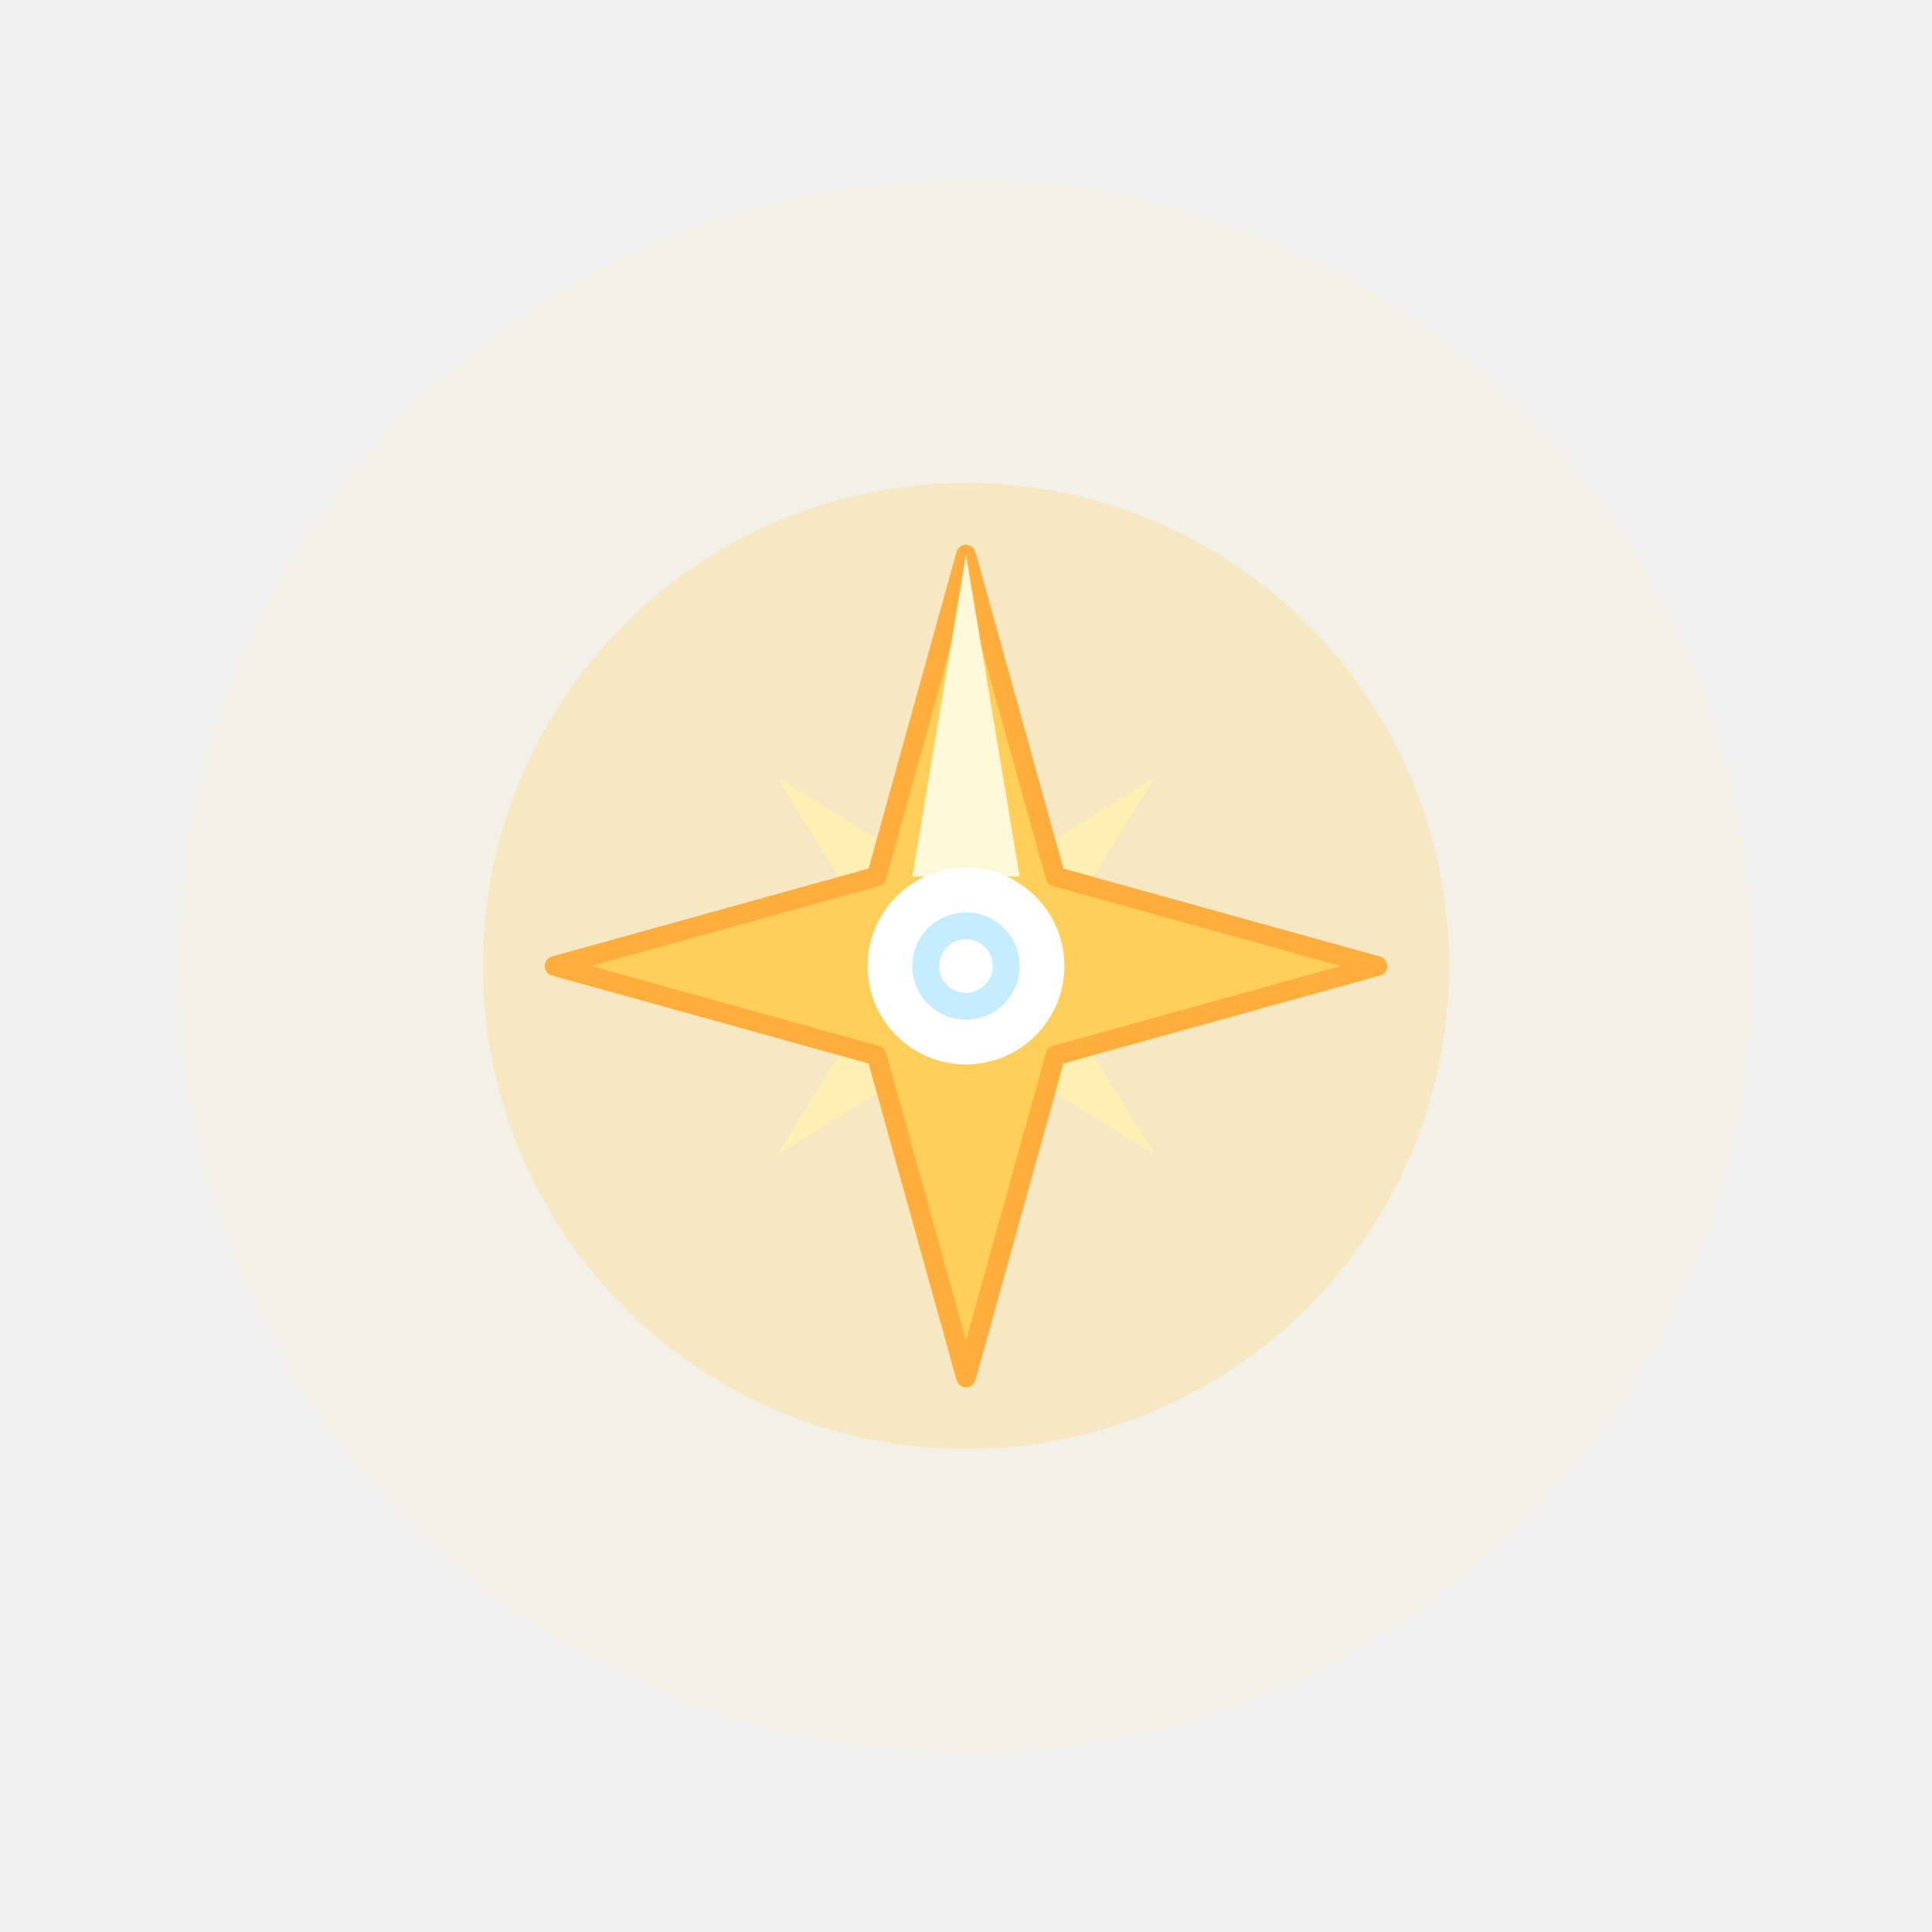
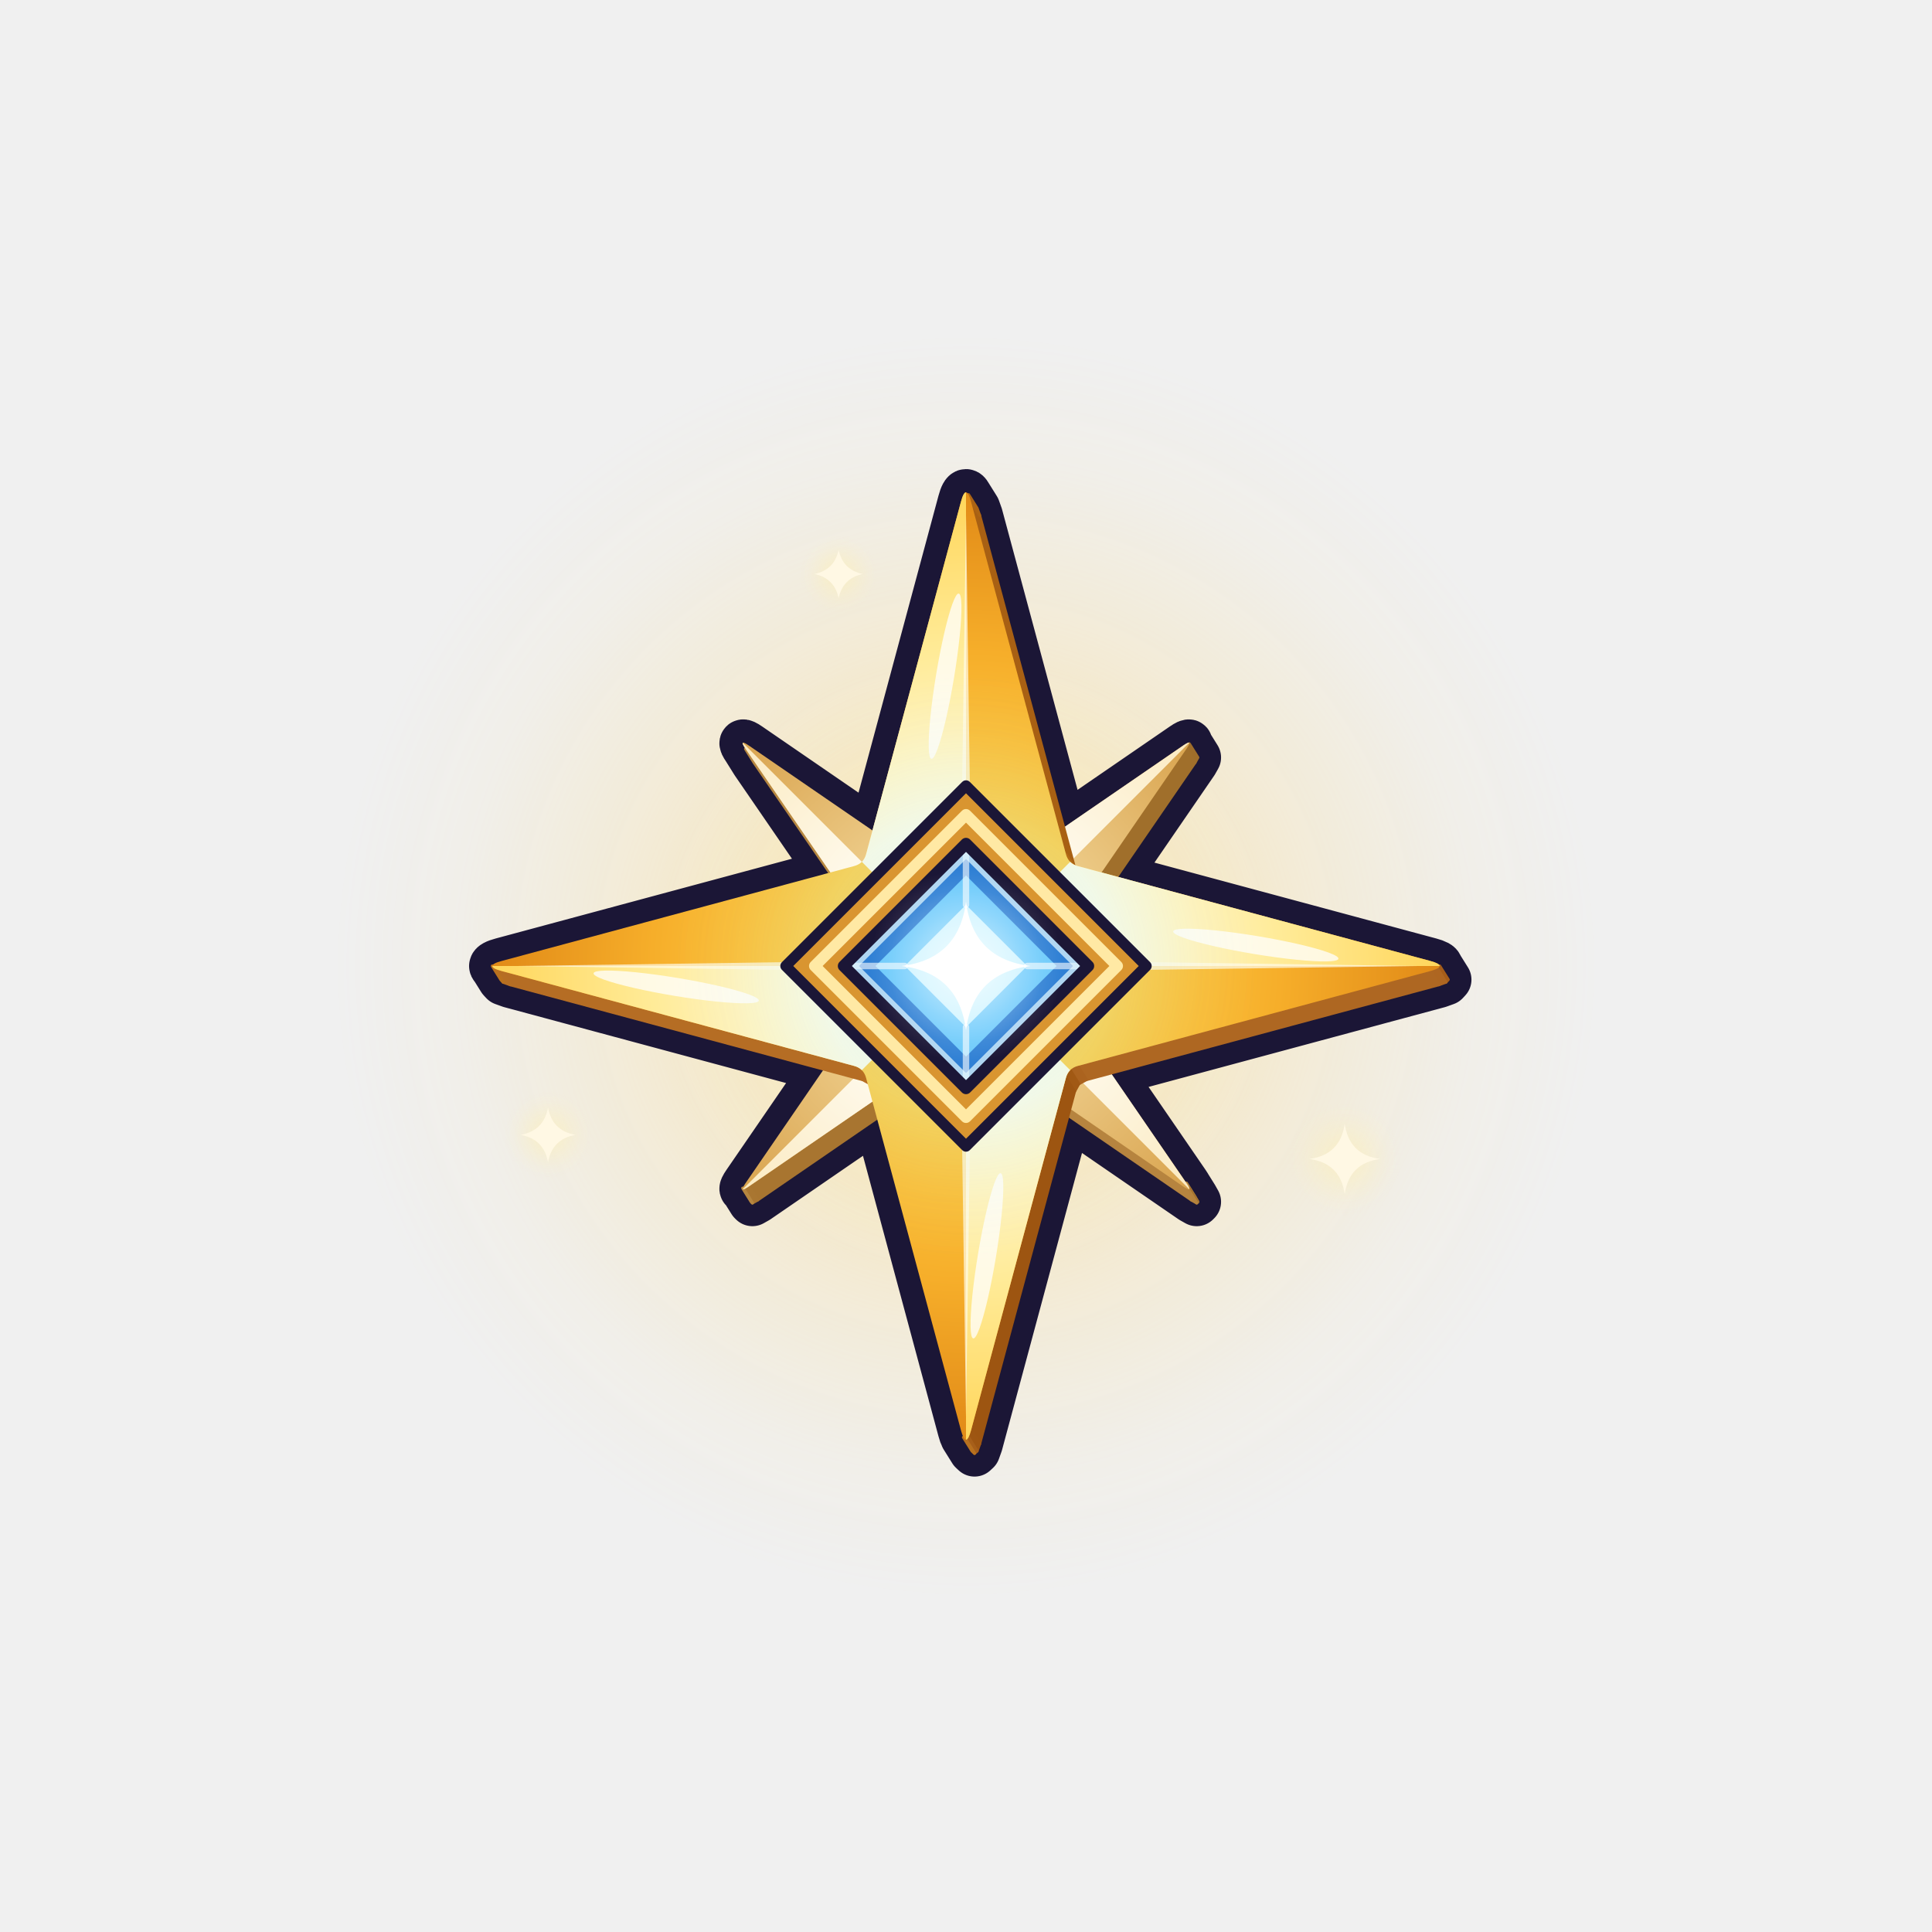
<svg xmlns="http://www.w3.org/2000/svg" viewBox="-108 -108 216 216" width="216" height="216">
-   <circle r="88" fill="#fff0b0" opacity="0.14" />
-   <circle r="54" fill="#ffcf5a" opacity="0.26" />
-   <path d="M 21.21,-21.21 L 8,0 L 21.21,21.21 L 0,8 L -21.21,21.21 L -8,0 L -21.21,-21.21 L 0,-8 Z" fill="#fff0b0" opacity="0.85" />
-   <path d="M 0,-46 L 10,-10 L 46,0 L 10,10 L 0,46 L -10,10 L -46,0 L -10,-10 Z" fill="#ffcf5a" stroke="#ffae3d" stroke-width="2.2" stroke-linejoin="round" />
-   <path d="M 0,-46 L 6,-10 L -6,-10 Z" fill="#fff8d8" />
-   <circle r="11" fill="#ffffff" />
-   <circle r="6" fill="#bfeaff" opacity="0.9" />
-   <circle r="3" fill="#ffffff" />
+   <defs>
+     <radialGradient id="lodestar0" cx="0.5" cy="0.5" r="0.5">
+       <stop offset="0" stop-color="#ffd66a" stop-opacity="0.42" />
+       <stop offset="0.32" stop-color="#ffd66a" stop-opacity="0.328" />
+       <stop offset="0.58" stop-color="#ffd66a" stop-opacity="0.168" />
+       <stop offset="0.8" stop-color="#ffd66a" stop-opacity="0.055" />
+       <stop offset="1" stop-color="#ffd66a" stop-opacity="0" />
+     </radialGradient>
+     <radialGradient id="lodestar1" cx="0.5" cy="0.5" r="0.5">
+       <stop offset="0" stop-color="#fff0b0" stop-opacity="0.3" />
+       <stop offset="0.32" stop-color="#fff0b0" stop-opacity="0.234" />
+       <stop offset="0.58" stop-color="#fff0b0" stop-opacity="0.12" />
+       <stop offset="0.8" stop-color="#fff0b0" stop-opacity="0.039" />
+       <stop offset="1" stop-color="#fff0b0" stop-opacity="0" />
+     </radialGradient>
+     <radialGradient id="lodestar2" cx="0" cy="0" r="36" gradientUnits="userSpaceOnUse">
+       <stop offset="0.3" stop-color="#f2d596" />
+       <stop offset="1" stop-color="#d8a24c" />
+     </radialGradient>
+     <radialGradient id="lodestar3" cx="0" cy="0" r="36" gradientUnits="userSpaceOnUse">
+       <stop offset="0.3" stop-color="#fffdf6" />
+       <stop offset="1" stop-color="#fbeac0" />
+     </radialGradient>
+     <clipPath id="lodestar4">
+       <path d="M 4.327,-10.946 L 24.269,-24.641 Q 25.456,-25.456 24.641,-24.269 L 10.946,-4.327 Q 10.946,-4.327 10.946,-4.327 L 4.327,-10.946 Q 4.327,-10.946 4.327,-10.946 Z" />
+     </clipPath>
+     <clipPath id="lodestar5">
+       <path d="M 10.946,4.327 L 24.641,24.269 Q 25.456,25.456 24.269,24.641 L 4.327,10.946 Q 4.327,10.946 4.327,10.946 L 10.946,4.327 Q 10.946,4.327 10.946,4.327 Z" />
+     </clipPath>
+     <clipPath id="lodestar6">
+       <path d="M -4.327,10.946 L -24.269,24.641 Q -25.456,25.456 -24.641,24.269 L -10.946,4.327 Q -10.946,4.327 -10.946,4.327 L -4.327,10.946 Q -4.327,10.946 -4.327,10.946 Z" />
+     </clipPath>
+     <clipPath id="lodestar7">
+       <path d="M -10.946,-4.327 L -24.641,-24.269 Q -25.456,-25.456 -24.269,-24.641 L -4.327,-10.946 Q -4.327,-10.946 -4.327,-10.946 L -10.946,-4.327 Q -10.946,-4.327 -10.946,-4.327 Z" />
+     </clipPath>
+     <radialGradient id="lodestar8" cx="0" cy="0" r="54" gradientUnits="userSpaceOnUse">
+       <stop offset="0.3" stop-color="#ffcf48" />
+       <stop offset="0.65" stop-color="#f6ae2a" />
+       <stop offset="1" stop-color="#e08816" />
+     </radialGradient>
+     <radialGradient id="lodestar9" cx="0" cy="0" r="54" gradientUnits="userSpaceOnUse">
+       <stop offset="0.3" stop-color="#fffbe4" />
+       <stop offset="0.65" stop-color="#ffeb98" />
+       <stop offset="1" stop-color="#ffd558" />
+     </radialGradient>
+     <clipPath id="lodestar10">
+       <path d="M 0.562,-51.914 L 11.174,-12.498 Q 11.455,-11.455 12.498,-11.174 L 51.914,-0.562 Q 54,0 51.914,0.562 L 12.498,11.174 Q 11.455,11.455 11.174,12.498 L 0.562,51.914 Q 0,54 -0.562,51.914 L -11.174,12.498 Q -11.455,11.455 -12.498,11.174 L -51.914,0.562 Q -54,0 -51.914,-0.562 L -12.498,-11.174 Q -11.455,-11.455 -11.174,-12.498 L -0.562,-51.914 Q 0,-54 0.562,-51.914 Z" />
+     </clipPath>
+     <radialGradient id="lodestar11" cx="0.5" cy="0.5" r="0.5">
+       <stop offset="0" stop-color="#9fe8ff" stop-opacity="0.28" />
+       <stop offset="0.32" stop-color="#9fe8ff" stop-opacity="0.218" />
+       <stop offset="0.58" stop-color="#9fe8ff" stop-opacity="0.112" />
+       <stop offset="0.8" stop-color="#9fe8ff" stop-opacity="0.036" />
+       <stop offset="1" stop-color="#9fe8ff" stop-opacity="0" />
+     </radialGradient>
+     <radialGradient id="lodestar12" cx="0.5" cy="0.5" r="0.5">
+       <stop offset="0" stop-color="#ffffff" stop-opacity="0.6" />
+       <stop offset="0.32" stop-color="#ffffff" stop-opacity="0.468" />
+       <stop offset="0.58" stop-color="#ffffff" stop-opacity="0.24" />
+       <stop offset="0.8" stop-color="#ffffff" stop-opacity="0.078" />
+       <stop offset="1" stop-color="#ffffff" stop-opacity="0" />
+     </radialGradient>
+     <radialGradient id="lodestar13" cx="0.5" cy="0.5" r="0.5">
+       <stop offset="0" stop-color="#fff0b0" stop-opacity="0.45" />
+       <stop offset="0.32" stop-color="#fff0b0" stop-opacity="0.351" />
+       <stop offset="0.58" stop-color="#fff0b0" stop-opacity="0.18" />
+       <stop offset="0.8" stop-color="#fff0b0" stop-opacity="0.059" />
+       <stop offset="1" stop-color="#fff0b0" stop-opacity="0" />
+     </radialGradient>
+   </defs>
+   <circle cx="0" cy="0" r="70.2" fill="url(#lodestar0)" />
+   <circle cx="0" cy="0" r="36" fill="url(#lodestar1)" />
+   <path d="M 0.562,-51.914 L 11.174,-12.498 Q 11.455,-11.455 12.498,-11.174 L 51.914,-0.562 Q 54,0 51.914,0.562 L 12.498,11.174 Q 11.455,11.455 11.174,12.498 L 0.562,51.914 Q 0,54 -0.562,51.914 L -11.174,12.498 Q -11.455,11.455 -12.498,11.174 L -51.914,0.562 Q -54,0 -51.914,-0.562 L -12.498,-11.174 Q -11.455,-11.455 -11.174,-12.498 L -0.562,-51.914 Q 0,-54 0.562,-51.914 Z M 1.516,-50.388 L 12.128,-10.972 L 12.599,-10.119 L 13.452,-9.648 L 52.868,0.964 L 53.65,1.245 L 53.911,1.526 L 53.65,1.807 L 52.868,2.088 L 13.452,12.7 L 12.599,13.172 L 12.128,14.024 L 1.516,53.44 L 1.235,54.223 L 0.954,54.483 L 0.673,54.223 L 0.392,53.44 L -10.22,14.024 L -10.692,13.172 L -11.544,12.7 L -50.96,2.088 L -51.742,1.807 L -52.003,1.526 L -51.742,1.245 L -50.96,0.964 L -11.544,-9.648 L -10.692,-10.119 L -10.22,-10.972 L 0.392,-50.388 L 0.673,-51.17 L 0.954,-51.431 L 1.235,-51.17 Z M 1.516,-50.388 L 12.128,-10.972 L 11.174,-12.498 L 0.562,-51.914 Z M 12.128,-10.972 L 12.599,-10.119 L 11.646,-11.645 L 11.174,-12.498 Z M 53.911,1.526 L 53.65,1.807 L 52.696,0.281 L 52.957,0 Z M 53.65,1.807 L 52.868,2.088 L 51.914,0.562 L 52.696,0.281 Z M 52.868,2.088 L 13.452,12.7 L 12.498,11.174 L 51.914,0.562 Z M 13.452,12.7 L 12.599,13.172 L 11.646,11.646 L 12.498,11.174 Z M 12.599,13.172 L 12.128,14.024 L 11.174,12.498 L 11.646,11.646 Z M 12.128,14.024 L 1.516,53.44 L 0.562,51.914 L 11.174,12.498 Z M 1.516,53.44 L 1.235,54.223 L 0.281,52.696 L 0.562,51.914 Z M 1.235,54.223 L 0.954,54.483 L 0,52.957 L 0.281,52.696 Z M 0.954,54.483 L 0.673,54.223 L -0.281,52.696 L 0,52.957 Z M -10.692,13.172 L -11.544,12.7 L -12.498,11.174 L -11.645,11.646 Z M -11.544,12.7 L -50.96,2.088 L -51.914,0.562 L -12.498,11.174 Z M -50.96,2.088 L -51.742,1.807 L -52.696,0.281 L -51.914,0.562 Z M -51.742,1.807 L -52.003,1.526 L -52.957,0 L -52.696,0.281 Z M 1.235,-51.17 L 1.516,-50.388 L 0.562,-51.914 L 0.281,-52.696 Z M 4.327,-10.946 L 24.269,-24.641 Q 25.456,-25.456 24.641,-24.269 L 10.946,-4.327 Q 10.946,-4.327 10.946,-4.327 L 4.327,-10.946 Q 4.327,-10.946 4.327,-10.946 Z M 5.281,-9.42 L 25.223,-23.115 L 25.792,-23.435 L 25.916,-23.311 L 25.595,-22.743 L 11.9,-2.801 Z M 25.916,-23.311 L 25.595,-22.743 L 24.641,-24.269 L 24.962,-24.838 Z M 25.595,-22.743 L 11.9,-2.801 L 10.946,-4.327 L 24.641,-24.269 Z M 11.9,-2.801 L 5.281,-9.42 L 4.327,-10.946 L 10.946,-4.327 Z M 10.946,4.327 L 24.641,24.269 Q 25.456,25.456 24.269,24.641 L 4.327,10.946 Q 4.327,10.946 4.327,10.946 L 10.946,4.327 Q 10.946,4.327 10.946,4.327 Z M 11.9,5.853 L 25.595,25.795 L 25.916,26.364 L 25.792,26.488 L 25.223,26.167 L 5.281,12.472 Z M 25.595,25.795 L 25.916,26.364 L 24.962,24.838 L 24.641,24.269 Z M 25.916,26.364 L 25.792,26.488 L 24.838,24.962 L 24.962,24.838 Z M 25.792,26.488 L 25.223,26.167 L 24.269,24.641 L 24.838,24.962 Z M 25.223,26.167 L 5.281,12.472 L 4.327,10.946 L 24.269,24.641 Z M -4.327,10.946 L -24.269,24.641 Q -25.456,25.456 -24.641,24.269 L -10.946,4.327 Q -10.946,4.327 -10.946,4.327 L -4.327,10.946 Q -4.327,10.946 -4.327,10.946 Z M -3.373,12.472 L -23.315,26.167 L -23.884,26.488 L -24.008,26.364 L -23.687,25.795 L -9.992,5.853 Z M -3.373,12.472 L -23.315,26.167 L -24.269,24.641 L -4.327,10.946 Z M -23.315,26.167 L -23.884,26.488 L -24.838,24.962 L -24.269,24.641 Z M -23.884,26.488 L -24.008,26.364 L -24.962,24.838 L -24.838,24.962 Z M -10.946,-4.327 L -24.641,-24.269 Q -25.456,-25.456 -24.269,-24.641 L -4.327,-10.946 Q -4.327,-10.946 -4.327,-10.946 L -10.946,-4.327 Q -10.946,-4.327 -10.946,-4.327 Z M -9.992,-2.801 L -23.687,-22.743 L -24.008,-23.311 L -23.884,-23.435 L -23.315,-23.115 L -3.373,-9.42 Z M -9.992,-2.801 L -23.687,-22.743 L -24.641,-24.269 L -10.946,-4.327 Z M -3.373,-9.42 L -9.992,-2.801 L -10.946,-4.327 L -4.327,-10.946 Z" fill="#1b1636" stroke="#1b1636" stroke-width="5.2" stroke-linejoin="round" stroke-linecap="round" />
+   <path d="M 5.281,-9.42 L 25.223,-23.115 L 25.792,-23.435 L 25.916,-23.311 L 25.595,-22.743 L 11.9,-2.801 Z" fill="#9a6a26" fill-rule="nonzero" />
+   <path d="M 25.916,-23.311 L 25.595,-22.743 L 24.641,-24.269 L 24.962,-24.838 Z M 25.595,-22.743 L 11.9,-2.801 L 10.946,-4.327 L 24.641,-24.269 Z M 11.9,-2.801 L 5.281,-9.42 L 4.327,-10.946 L 10.946,-4.327 Z" fill="#9a6a26" />
+   <path d="M 25.916,-23.311 L 25.595,-22.743 L 24.641,-24.269 L 24.962,-24.838 Z" fill="#9f6e2a" stroke="#9f6e2a" stroke-width="0.35" stroke-linejoin="round" />
+   <path d="M 25.595,-22.743 L 11.9,-2.801 L 10.946,-4.327 L 24.641,-24.269 Z" fill="#a06f2b" stroke="#a06f2b" stroke-width="0.35" stroke-linejoin="round" />
+   <path d="M 11.9,-2.801 L 5.281,-9.42 L 4.327,-10.946 L 10.946,-4.327 Z" fill="#b68640" stroke="#b68640" stroke-width="0.35" stroke-linejoin="round" />
+   <path d="M 4.327,-10.946 L 24.269,-24.641 Q 25.456,-25.456 24.641,-24.269 L 10.946,-4.327 Q 10.946,-4.327 10.946,-4.327 L 4.327,-10.946 Q 4.327,-10.946 4.327,-10.946 Z" fill="url(#lodestar2)" fill-rule="nonzero" />
+   <path d="M 2.546,-2.546 L 33.093,-33.093 L -22.91,-28.001 Z" fill="url(#lodestar3)" clip-path="url(#lodestar4)" />
+   <path d="M 11.9,5.853 L 25.595,25.795 L 25.916,26.364 L 25.792,26.488 L 25.223,26.167 L 5.281,12.472 Z" fill="#9a6a26" fill-rule="nonzero" />
+   <path d="M 25.595,25.795 L 25.916,26.364 L 24.962,24.838 L 24.641,24.269 Z M 25.916,26.364 L 25.792,26.488 L 24.838,24.962 L 24.962,24.838 Z M 25.792,26.488 L 25.223,26.167 L 24.269,24.641 L 24.838,24.962 Z M 25.223,26.167 L 5.281,12.472 L 4.327,10.946 L 24.269,24.641 Z" fill="#9a6a26" />
+   <path d="M 25.595,25.795 L 25.916,26.364 L 24.962,24.838 L 24.641,24.269 Z" fill="#af823d" stroke="#af823d" stroke-width="0.35" stroke-linejoin="round" />
+   <path d="M 25.916,26.364 L 25.792,26.488 L 24.838,24.962 L 24.962,24.838 Z" fill="#a4722d" stroke="#a4722d" stroke-width="0.35" stroke-linejoin="round" />
+   <path d="M 25.792,26.488 L 25.223,26.167 L 24.269,24.641 L 24.838,24.962 Z" fill="#b5833d" stroke="#b5833d" stroke-width="0.35" stroke-linejoin="round" />
+   <path d="M 25.223,26.167 L 5.281,12.472 L 4.327,10.946 L 24.269,24.641 Z" fill="#b6843f" stroke="#b6843f" stroke-width="0.35" stroke-linejoin="round" />
+   <path d="M 10.946,4.327 L 24.641,24.269 Q 25.456,25.456 24.269,24.641 L 4.327,10.946 Q 4.327,10.946 4.327,10.946 L 10.946,4.327 Q 10.946,4.327 10.946,4.327 Z" fill="url(#lodestar2)" fill-rule="nonzero" />
+   <path d="M 2.546,2.546 L 33.093,33.093 L 28.001,-22.91 Z" fill="url(#lodestar3)" clip-path="url(#lodestar5)" />
+   <path d="M -3.373,12.472 L -23.315,26.167 L -23.884,26.488 L -24.008,26.364 L -23.687,25.795 L -9.992,5.853 Z" fill="#9a6a26" fill-rule="nonzero" />
+   <path d="M -3.373,12.472 L -23.315,26.167 L -24.269,24.641 L -4.327,10.946 Z M -23.315,26.167 L -23.884,26.488 L -24.838,24.962 L -24.269,24.641 Z M -23.884,26.488 L -24.008,26.364 L -24.962,24.838 L -24.838,24.962 Z" fill="#9a6a26" />
+   <path d="M -3.373,12.472 L -23.315,26.167 L -24.269,24.641 L -4.327,10.946 Z" fill="#a87530" stroke="#a87530" stroke-width="0.35" stroke-linejoin="round" />
+   <path d="M -23.315,26.167 L -23.884,26.488 L -24.838,24.962 L -24.269,24.641 Z" fill="#a97631" stroke="#a97631" stroke-width="0.35" stroke-linejoin="round" />
+   <path d="M -23.884,26.488 L -24.008,26.364 L -24.962,24.838 L -24.838,24.962 Z" fill="#b68640" stroke="#b68640" stroke-width="0.35" stroke-linejoin="round" />
+   <path d="M -4.327,10.946 L -24.269,24.641 Q -25.456,25.456 -24.641,24.269 L -10.946,4.327 Q -10.946,4.327 -10.946,4.327 L -4.327,10.946 Q -4.327,10.946 -4.327,10.946 Z" fill="url(#lodestar2)" fill-rule="nonzero" />
+   <path d="M -2.546,2.546 L -33.093,33.093 L 22.91,28.001 Z" fill="url(#lodestar3)" clip-path="url(#lodestar6)" />
+   <path d="M -9.992,-2.801 L -23.687,-22.743 L -24.008,-23.311 L -23.884,-23.435 L -23.315,-23.115 L -3.373,-9.42 Z" fill="#9a6a26" fill-rule="nonzero" />
+   <path d="M -9.992,-2.801 L -23.687,-22.743 L -24.641,-24.269 L -10.946,-4.327 Z M -3.373,-9.42 L -9.992,-2.801 L -10.946,-4.327 L -4.327,-10.946 Z" fill="#9a6a26" />
+   <path d="M -9.992,-2.801 L -23.687,-22.743 L -24.641,-24.269 L -10.946,-4.327 Z" fill="#b68741" stroke="#b68741" stroke-width="0.35" stroke-linejoin="round" />
+   <path d="M -3.373,-9.42 L -9.992,-2.801 L -10.946,-4.327 L -4.327,-10.946 Z" fill="#a4722d" stroke="#a4722d" stroke-width="0.35" stroke-linejoin="round" />
+   <path d="M -10.946,-4.327 L -24.641,-24.269 Q -25.456,-25.456 -24.269,-24.641 L -4.327,-10.946 Q -4.327,-10.946 -4.327,-10.946 L -10.946,-4.327 Q -10.946,-4.327 -10.946,-4.327 Z" fill="url(#lodestar2)" fill-rule="nonzero" />
+   <path d="M -2.546,-2.546 L -33.093,-33.093 L -28.001,22.91 Z" fill="url(#lodestar3)" clip-path="url(#lodestar7)" />
+   <path d="M 1.516,-50.388 L 12.128,-10.972 L 12.599,-10.119 L 13.452,-9.648 L 52.868,0.964 L 53.65,1.245 L 53.911,1.526 L 53.65,1.807 L 52.868,2.088 L 13.452,12.7 L 12.599,13.172 L 12.128,14.024 L 1.516,53.44 L 1.235,54.223 L 0.954,54.483 L 0.673,54.223 L 0.392,53.44 L -10.22,14.024 L -10.692,13.172 L -11.544,12.7 L -50.96,2.088 L -51.742,1.807 L -52.003,1.526 L -51.742,1.245 L -50.96,0.964 L -11.544,-9.648 L -10.692,-10.119 L -10.22,-10.972 L 0.392,-50.388 L 0.673,-51.17 L 0.954,-51.431 L 1.235,-51.17 Z" fill="#9c5410" fill-rule="nonzero" />
+   <path d="M 1.516,-50.388 L 12.128,-10.972 L 11.174,-12.498 L 0.562,-51.914 Z M 12.128,-10.972 L 12.599,-10.119 L 11.646,-11.645 L 11.174,-12.498 Z M 53.911,1.526 L 53.65,1.807 L 52.696,0.281 L 52.957,0 Z M 53.65,1.807 L 52.868,2.088 L 51.914,0.562 L 52.696,0.281 Z M 52.868,2.088 L 13.452,12.7 L 12.498,11.174 L 51.914,0.562 Z M 13.452,12.7 L 12.599,13.172 L 11.646,11.646 L 12.498,11.174 Z M 12.599,13.172 L 12.128,14.024 L 11.174,12.498 L 11.646,11.646 Z M 12.128,14.024 L 1.516,53.44 L 0.562,51.914 L 11.174,12.498 Z M 1.516,53.44 L 1.235,54.223 L 0.281,52.696 L 0.562,51.914 Z M 1.235,54.223 L 0.954,54.483 L 0,52.957 L 0.281,52.696 Z M 0.954,54.483 L 0.673,54.223 L -0.281,52.696 L 0,52.957 Z M -10.692,13.172 L -11.544,12.7 L -12.498,11.174 L -11.645,11.646 Z M -11.544,12.7 L -50.96,2.088 L -51.914,0.562 L -12.498,11.174 Z M -50.96,2.088 L -51.742,1.807 L -52.696,0.281 L -51.914,0.562 Z M -51.742,1.807 L -52.003,1.526 L -52.957,0 L -52.696,0.281 Z M 1.235,-51.17 L 1.516,-50.388 L 0.562,-51.914 L 0.281,-52.696 Z" fill="#9c5410" />
+   <path d="M 1.516,-50.388 L 12.128,-10.972 L 11.174,-12.498 L 0.562,-51.914 Z" fill="#a86013" stroke="#a86013" stroke-width="0.35" stroke-linejoin="round" />
+   <path d="M 12.128,-10.972 L 12.599,-10.119 L 11.646,-11.645 L 11.174,-12.498 Z" fill="#b36a16" stroke="#b36a16" stroke-width="0.35" stroke-linejoin="round" />
+   <path d="M 53.911,1.526 L 53.65,1.807 L 52.696,0.281 L 52.957,0 Z" fill="#a55d19" stroke="#a55d19" stroke-width="0.35" stroke-linejoin="round" />
+   <path d="M 53.65,1.807 L 52.868,2.088 L 51.914,0.562 L 52.696,0.281 Z" fill="#ae6621" stroke="#ae6621" stroke-width="0.35" stroke-linejoin="round" />
+   <path d="M 52.868,2.088 L 13.452,12.7 L 12.498,11.174 L 51.914,0.562 Z" fill="#ae6722" stroke="#ae6722" stroke-width="0.35" stroke-linejoin="round" />
+   <path d="M 13.452,12.7 L 12.599,13.172 L 11.646,11.646 L 12.498,11.174 Z" fill="#ab631f" stroke="#ab631f" stroke-width="0.35" stroke-linejoin="round" />
+   <path d="M 12.599,13.172 L 12.128,14.024 L 11.174,12.498 L 11.646,11.646 Z" fill="#a15914" stroke="#a15914" stroke-width="0.35" stroke-linejoin="round" />
+   <path d="M 12.128,14.024 L 1.516,53.44 L 0.562,51.914 L 11.174,12.498 Z" fill="#9d5511" stroke="#9d5511" stroke-width="0.35" stroke-linejoin="round" />
+   <path d="M 1.516,53.44 L 1.235,54.223 L 0.281,52.696 L 0.562,51.914 Z" fill="#9e5612" stroke="#9e5612" stroke-width="0.35" stroke-linejoin="round" />
+   <path d="M 1.235,54.223 L 0.954,54.483 L 0,52.957 L 0.281,52.696 Z" fill="#a75f1a" stroke="#a75f1a" stroke-width="0.35" stroke-linejoin="round" />
+   <path d="M 0.954,54.483 L 0.673,54.223 L -0.281,52.696 L 0,52.957 Z" fill="#b8711f" stroke="#b8711f" stroke-width="0.35" stroke-linejoin="round" />
+   <path d="M -10.692,13.172 L -11.544,12.7 L -12.498,11.174 L -11.645,11.646 Z" fill="#b86f22" stroke="#b86f22" stroke-width="0.35" stroke-linejoin="round" />
+   <path d="M -11.544,12.7 L -50.96,2.088 L -51.914,0.562 L -12.498,11.174 Z" fill="#b56d24" stroke="#b56d24" stroke-width="0.35" stroke-linejoin="round" />
+   <path d="M -50.96,2.088 L -51.742,1.807 L -52.696,0.281 L -51.914,0.562 Z" fill="#b66e23" stroke="#b66e23" stroke-width="0.35" stroke-linejoin="round" />
+   <path d="M -51.742,1.807 L -52.003,1.526 L -52.957,0 L -52.696,0.281 Z" fill="#b9711e" stroke="#b9711e" stroke-width="0.35" stroke-linejoin="round" />
+   <path d="M 1.235,-51.17 L 1.516,-50.388 L 0.562,-51.914 L 0.281,-52.696 Z" fill="#ac6414" stroke="#ac6414" stroke-width="0.35" stroke-linejoin="round" />
+   <path d="M 0.562,-51.914 L 11.174,-12.498 Q 11.455,-11.455 12.498,-11.174 L 51.914,-0.562 Q 54,0 51.914,0.562 L 12.498,11.174 Q 11.455,11.455 11.174,12.498 L 0.562,51.914 Q 0,54 -0.562,51.914 L -11.174,12.498 Q -11.455,11.455 -12.498,11.174 L -51.914,0.562 Q -54,0 -51.914,-0.562 L -12.498,-11.174 Q -11.455,-11.455 -11.174,-12.498 L -0.562,-51.914 Q 0,-54 0.562,-51.914 Z" fill="url(#lodestar8)" fill-rule="nonzero" />
+   <g clip-path="url(#lodestar10)">
+     <path d="M 0,0 L 0,-70.2 L -22.91,-22.91 Z" fill="url(#lodestar9)" />
+     <path d="M 0,0 L 70.2,0 L 22.91,-22.91 Z" fill="url(#lodestar9)" />
+     <path d="M 0,0 L 0,70.2 L 22.91,22.91 Z" fill="url(#lodestar9)" />
+     <path d="M 0,0 L -70.2,0 L -22.91,22.91 Z" fill="url(#lodestar9)" />
+   </g>
+   <path d="M -3.869,-23.166 A 9.36,1.008 -80.6 1 0 -0.811,-41.634 A 9.36,1.008 -80.6 1 0 -3.869,-23.166 Z" fill="#ffffff" opacity="0.75" />
+   <path d="M 23.166,-3.869 A 9.36,1.008 9.4 1 0 41.634,-0.811 A 9.36,1.008 9.4 1 0 23.166,-3.869 Z" fill="#ffffff" opacity="0.75" />
+   <path d="M 3.869,23.166 A 9.36,1.008 99.4 1 0 0.811,41.634 A 9.36,1.008 99.4 1 0 3.869,23.166 Z" fill="#ffffff" opacity="0.75" />
+   <path d="M -23.166,3.869 A 9.36,1.008 189.4 1 0 -41.634,0.811 A 9.36,1.008 189.4 1 0 -23.166,3.869 Z" fill="#ffffff" opacity="0.75" />
+   <path d="M -0.432,-20.16 L 0,-50.4 L 0.432,-20.16 Z" fill="#fffbe8" opacity="0.7" />
+   <path d="M 20.16,-0.432 L 50.4,0 L 20.16,0.432 Z" fill="#fffbe8" opacity="0.7" />
+   <path d="M 0.432,20.16 L 0,50.4 L -0.432,20.16 Z" fill="#fffbe8" opacity="0.7" />
+   <path d="M -20.16,0.432 L -50.4,0 L -20.16,-0.432 Z" fill="#fffbe8" opacity="0.7" />
+   <g clip-path="url(#lodestar10)">
+     <circle cx="0" cy="0" r="32.4" fill="url(#lodestar11)" />
+   </g>
+   <path d="M 20.16,0 L 0,20.16 L -20.16,0 L 0,-20.16 Z M 13.68,0 L 0,13.68 L -13.68,0 L 0,-13.68 Z" fill="#d99530" fill-rule="evenodd" />
+   <path d="M 16.92,0 L 0,16.92 L -16.92,0 L 0,-16.92 Z" fill="none" stroke="#ffe9a4" stroke-width="1.26" stroke-linejoin="round" />
+   <path d="M 20.16,0 L 0,20.16 L -20.16,0 L 0,-20.16 Z" fill="none" stroke="#1b1636" stroke-width="1.2" stroke-linejoin="round" stroke-linecap="round" />
+   <path d="M 13.68,0 L 0,13.68 L -13.68,0 L 0,-13.68 Z" fill="#2f80d4" />
+   <path d="M 10.123,0 L 0,10.123 L -10.123,0 L 0,-10.123 Z" fill="#6ccafb" />
+   <path d="M 6.84,0 L 0,6.84 L -6.84,0 L 0,-6.84 Z" fill="#cbf3ff" />
+   <path d="M 3.557,0 L 0,3.557 L -3.557,0 L 0,-3.557 Z" fill="#8fe0ff" opacity="0.85" />
+   <path d="M 0,-13.68 L 0,-6.84 M 13.68,0 L 6.84,0 M 0,13.68 L 0,6.84 M -13.68,0 L -6.84,0" fill="none" stroke="#ffffff" stroke-width="0.72" opacity="0.6" stroke-linecap="round" />
+   <path d="M 12.42,0 L 0,12.42 L -12.42,0 L 0,-12.42 Z" fill="none" stroke="#e6fbff" stroke-width="0.648" opacity="0.7" stroke-linejoin="round" />
+   <path d="M 13.68,0 L 0,13.68 L -13.68,0 L 0,-13.68 Z" fill="none" stroke="#1b1636" stroke-width="1.3" stroke-linejoin="round" stroke-linecap="round" />
+   <circle cx="0" cy="0" r="10.8" fill="url(#lodestar12)" />
+   <path d="M 7.2,0 Q 0.792,-0.792 0,-7.2 Q -0.792,-0.792 -7.2,0 Q -0.792,0.792 0,7.2 Q 0.792,0.792 7.2,0 Z" fill="#ffffff" />
+   <circle cx="42.341" cy="21.574" r="6.336" fill="url(#lodestar13)" />
+   <path d="M 46.301,21.574 Q 42.809,21.106 42.341,17.614 Q 41.873,21.106 38.381,21.574 Q 41.873,22.042 42.341,25.534 Q 42.809,22.042 46.301,21.574 Z" fill="#fff8e4" />
+   <circle cx="-46.73" cy="18.88" r="4.896" fill="url(#lodestar13)" />
+   <path d="M -43.67,18.88 Q -46.262,18.412 -46.73,15.82 Q -47.198,18.412 -49.79,18.88 Q -47.198,19.348 -46.73,21.94 Q -46.262,19.348 -43.67,18.88 Z" fill="#fff8e4" />
+   <circle cx="-14.24" cy="-43.825" r="4.32" fill="url(#lodestar13)" />
+   <path d="M -11.54,-43.825 Q -13.772,-44.293 -14.24,-46.525 Q -14.708,-44.293 -16.94,-43.825 Q -14.708,-43.357 -14.24,-41.125 Q -13.772,-43.357 -11.54,-43.825 Z" fill="#fff8e4" />
</svg>
